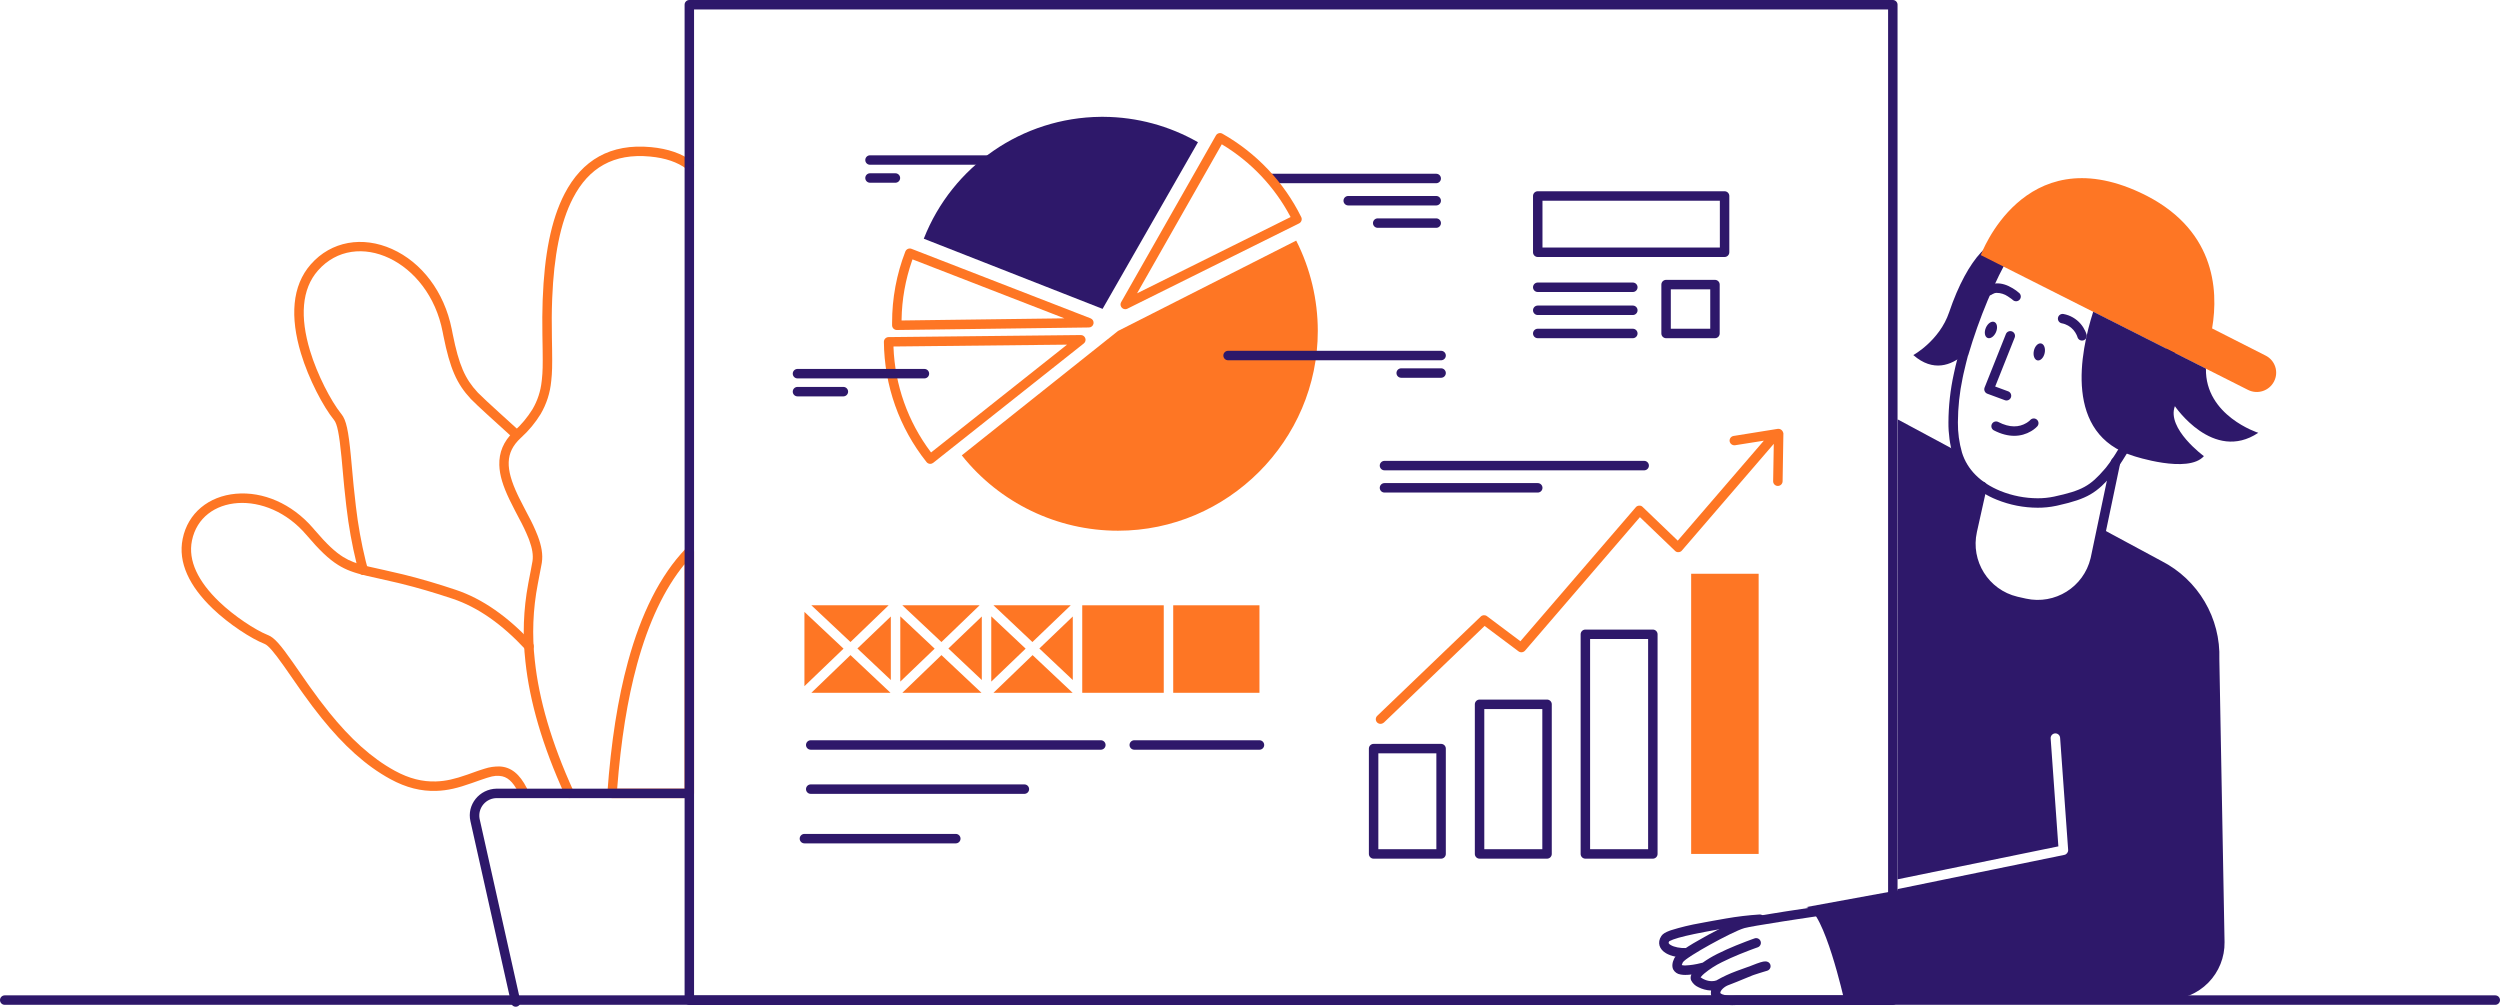
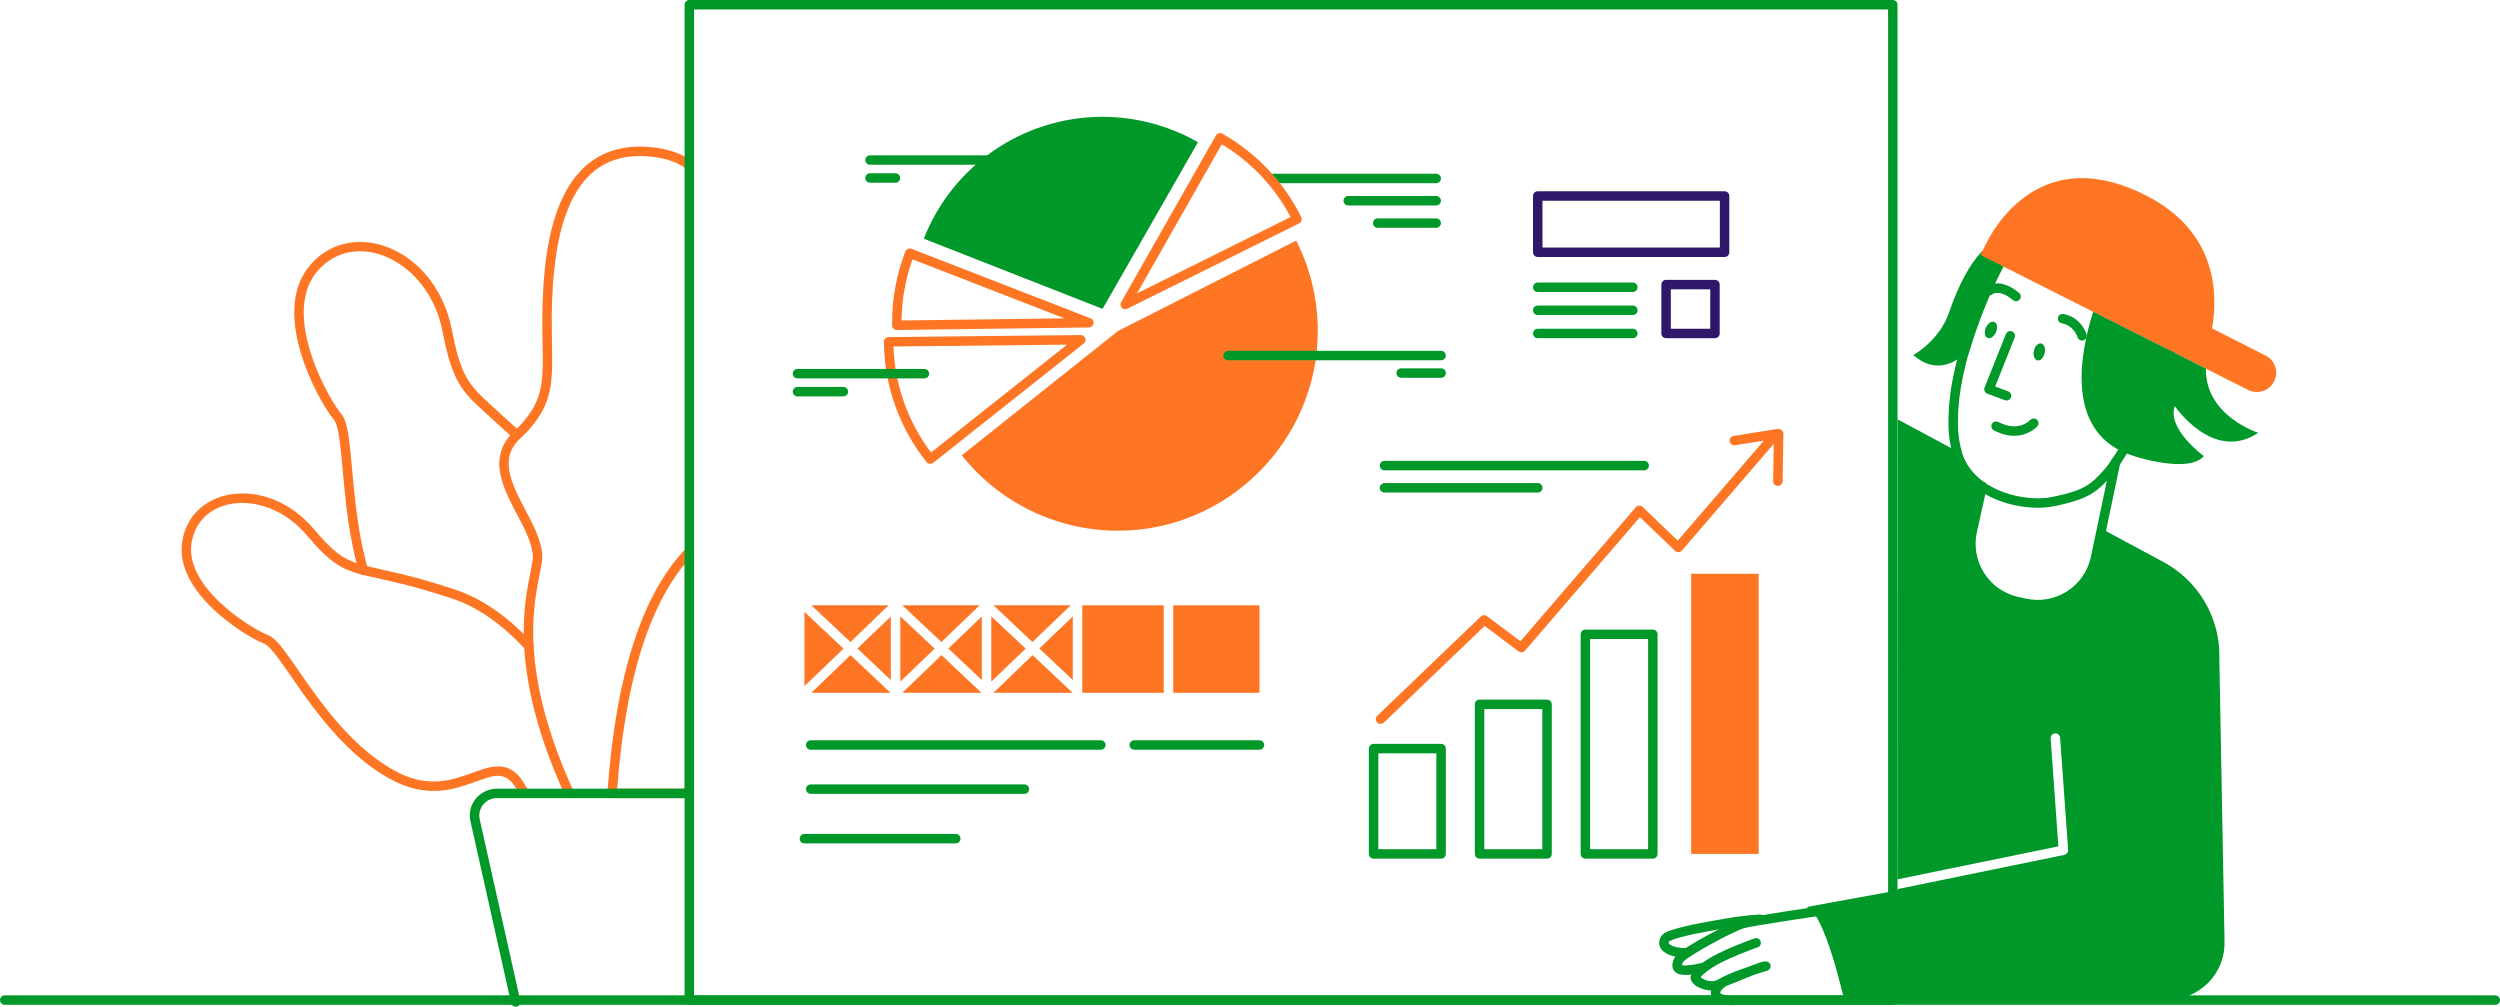
<svg xmlns="http://www.w3.org/2000/svg" viewBox="0 0 1585.6 638.5">
  <g id="graphs_and_statistics_outline_II" data-name="graphs and statistics/outline_II" transform="translate(2.6 2.6)">
    <g id="graphs_and_statistics_outline_II-2" data-name="graphs and statistics/outline_II">
      <g id="graphs_and_statistics_outline_II-3" data-name="graphs and statistics_outline_II">
        <g id="flower_1_" transform="translate(115 93)">
          <g id="leaves_1_">
            <g id="leaf_IV_1_" transform="translate(72 60)">
              <path id="Path" d="M10.529,14.177C23.51-.563,43.377-3.859,62.046,4.522,80.732,12.911,95.118,31.493,99.884,55.27l.472,2.411.164.822c3.947,19.6,7.747,28.251,15.8,36.919l.28.3c4.264,4.432,22.753,20.943,25.431,23.452a3,3,0,1,1-4.1,4.378l-2.583-2.357c-6.035-5.469-19.816-17.872-23.284-21.539l-.137-.146c-8.906-9.586-13.139-19.224-17.287-39.818q-.251-1.247-.505-2.565c-8.709-45.49-55.049-66.293-79.1-38.981C4.647,29.933,3.6,47.719,10,68.969c4.613,15.316,13.293,31.91,19.623,39.848l.282.35c3.119,3.835,4.464,10.639,6,26.487l1.477,16.056.314,3.253c.451,4.577.9,8.666,1.394,12.706a282.075,282.075,0,0,0,6.21,34.616q.658,2.617,1.37,5.167a3,3,0,1,1-5.779,1.615q-.734-2.626-1.41-5.319A287.893,287.893,0,0,1,33.134,168.4l-.229-1.893c-.413-3.482-.795-7.042-1.18-10.951l-.4-4.19c-.339-3.644-1.077-11.822-1.225-13.4l-.164-1.722c-1.384-14.24-2.661-20.81-4.679-23.291-6.851-8.4-16.091-25.966-21-42.255C-2.679,47.67-1.514,27.851,10.529,14.177Z" transform="translate(-2.98 -2.159)" fill="#fe7624" />
            </g>
            <g id="leaf_II_1_" transform="translate(0 220)">
              <path id="Path-2" data-name="Path" d="M34.433.191C51.6-1.342,69.878,6.4,83.3,21.906l1.3,1.518c7.505,8.741,12.78,13.7,17.923,16.892,4.256,2.644,8.529,4.225,15.686,5.954l1.029.242c2.6.586,15.466,3.429,20.74,4.721l2.185.542c9.852,2.473,20.012,5.432,31.624,9.321C191,66.833,207.176,78.333,222.537,94.9a3,3,0,1,1-4.4,4.079c-14.726-15.884-30.1-26.809-46.253-32.195-11.891-3.982-22.217-6.971-32.26-9.461l-2.695-.654c-6.355-1.505-18.525-4.187-19.487-4.415-8.109-1.925-13.063-3.723-18.087-6.844C93.381,41.7,87.5,36.1,79.152,26.284,54.177-3.1,12.516.622,6.576,29.946,3.969,42.613,10.529,55.9,23.9,68.726,33.543,77.97,46.645,86.5,54.44,89.691l.392.158c4.013,1.572,7.906,6.125,15.681,17.221l9.01,12.948,1.62,2.3c4.366,6.145,8.33,11.44,12.4,16.482,13.414,16.619,26.887,29.011,41.737,37.111,9.1,4.982,17.588,7.025,26.045,6.749,6.346-.207,11.949-1.534,19.916-4.321l5.895-2.108,1.4-.488c1.333-.457,2.474-.825,3.573-1.147a28.826,28.826,0,0,1,9.735-1.434c7.08.387,12.572,4.711,17.172,13.827a3,3,0,1,1-5.357,2.7c-3.638-7.21-7.3-10.172-11.882-10.522l-.541-.031c-3.041-.146-4.588.161-12.359,2.87l-4.9,1.728c-8.892,3.151-15.167,4.682-22.455,4.92-9.534.311-19.088-1.988-29.119-7.481-15.639-8.53-29.662-21.427-43.528-38.607-3.911-4.845-7.714-9.9-11.843-15.683l-1.848-2.608-9.57-13.747-.945-1.342c-6.163-8.708-9.641-12.733-11.918-13.71l-.113-.046c-8.482-3.35-22.526-12.44-32.887-22.375C5.042,58.956-2.412,43.853.7,28.746,4,12.429,17.211,1.728,34.433.191Z" transform="translate(-2.437 -2.641)" fill="#fe7624" />
            </g>
            <path id="Path-3" data-name="Path" d="M41.4,29.935C52.489,8.562,70.505-2.093,96.208.341c10.826,1.012,19.489,4.041,26.114,8.982a3,3,0,1,1-3.587,4.81c-5.686-4.24-13.3-6.9-23.089-7.818C72.462,4.12,56.725,13.426,46.729,32.7c-8.09,15.6-12.083,36.853-13.161,63.38l-.042,1.064c-.3,7.931-.315,14.223-.152,24.33l.125,7.616c.141,10.032.035,14.249-.539,19.418l-.031.273a50.385,50.385,0,0,1-6.7,20.856A68.8,68.8,0,0,1,14.07,184.362l-.594.559c-9.8,9.15-9.6,19.453-1.84,35.9l.78,1.625c.96,1.969,2,4,3.629,7.109l2.349,4.5a111.528,111.528,0,0,1,6,12.879c2.415,6.352,3.36,11.8,2.6,16.844l-.148.9c-.582,3.348-2.239,11.714-2.415,12.67a160.322,160.322,0,0,0-1.89,48.686c2.612,24.435,10.383,51.778,24.617,82.954a3,3,0,1,1-5.458,2.492c-14.494-31.746-22.441-59.711-25.125-84.808a165.812,165.812,0,0,1,1.773-49.4l.27-1.464c.444-2.309,2.144-10.918,2.445-12.918.563-3.741-.144-8.048-2.071-13.274l-.38-1a117.438,117.438,0,0,0-6-12.676l-2.764-5.291c-1.447-2.783-2.4-4.683-3.384-6.733C2.351,215.3.2,208.51.013,201.977-.215,194.028,2.634,187.008,9,180.895l.379-.359a63.962,63.962,0,0,0,11.684-13.96,44.021,44.021,0,0,0,5.819-17.764l.141-1.222c.515-4.755.61-8.865.474-18.507l-.158-9.816c-.118-8.409-.092-14.235.146-21.123l.044-1.227C28.575,69.084,32.708,46.7,41.4,29.935Z" transform="translate(199.071 -2.628)" fill="#fe7624" />
            <path id="Path-4" data-name="Path" d="M52,159.306H3a3,3,0,0,1-2.993-3.217C2.371,123.569,6.652,96.31,13.094,72.752c2.084-7.62,4.417-14.9,6.935-21.63a189.574,189.574,0,0,1,8.388-19.245,145.007,145.007,0,0,1,9.911-16.763A114.894,114.894,0,0,1,49.834.931,2.952,2.952,0,0,1,51.977,0,2.986,2.986,0,0,1,55,3.006v153.3A3,3,0,0,1,52,159.306Zm-3-148.4-.128.156C36.231,26.5,26.14,47.792,18.881,74.335c-6.125,22.4-10.259,48.192-12.638,78.849l-.009.122H49Z" transform="translate(267.6 251.294)" fill="#fe7624" />
          </g>
-           <path id="pot_2_" d="M138.353,0a3,3,0,0,1,.176,5.995L138.353,6h-121A11.074,11.074,0,0,0,6.223,19.079L32.081,134.645a3,3,0,0,1-5.812,1.481l-.043-.171L.429,20.672C-1.986,10.165,6.095.2,17.021,0l.332,0Z" transform="translate(180.347 404.6)" fill="#2e186a" />
+           <path id="pot_2_" d="M138.353,0a3,3,0,0,1,.176,5.995L138.353,6h-121A11.074,11.074,0,0,0,6.223,19.079L32.081,134.645a3,3,0,0,1-5.812,1.481l-.043-.171L.429,20.672C-1.986,10.165,6.095.2,17.021,0l.332,0Z" transform="translate(180.347 404.6)" fill="#009929" />
        </g>
        <g id="whiteboard_2_" transform="translate(434)">
-           <path id="shape_15_" d="M766.3,637.4H3a3,3,0,0,1-3-3V3A3,3,0,0,1,3,0H766.3a3,3,0,0,1,3,3V634.4A3,3,0,0,1,766.3,637.4ZM6,6V631.4H763.3V6Z" transform="translate(-2.4 -2.6)" fill="#2e186a" />
+           <path id="shape_15_" d="M766.3,637.4H3a3,3,0,0,1-3-3V3A3,3,0,0,1,3,0H766.3a3,3,0,0,1,3,3V634.4A3,3,0,0,1,766.3,637.4ZM6,6V631.4H763.3V6Z" transform="translate(-2.4 -2.6)" fill="#009929" />
          <g id="graph_5_" transform="translate(434 269)">
-             <path id="Rectangle" d="M45.8,72.8H3a3,3,0,0,1-3-3V3A3,3,0,0,1,3,0H45.8a3,3,0,0,1,3,3V69.8A3,3,0,0,1,45.8,72.8ZM6,6V66.8H42.8V6Z" transform="translate(-2.4 200.2)" fill="#2e186a" />
-             <path id="Rectangle-2" data-name="Rectangle" d="M45.8,100.9H3a3,3,0,0,1-3-3V3A3,3,0,0,1,3,0H45.8a3,3,0,0,1,3,3V97.9A3,3,0,0,1,45.8,100.9ZM6,6V94.9H42.8V6Z" transform="translate(64.8 172.1)" fill="#2e186a" />
-             <path id="Rectangle-3" data-name="Rectangle" d="M45.8,145.3H3a3,3,0,0,1-3-3V3A3,3,0,0,1,3,0H45.8a3,3,0,0,1,3,3V142.3A3,3,0,0,1,45.8,145.3ZM6,6H6V139.3H42.8V6H6Z" transform="translate(131.9 127.7)" fill="#2e186a" />
+             <path id="Rectangle" d="M45.8,72.8H3a3,3,0,0,1-3-3V3A3,3,0,0,1,3,0H45.8a3,3,0,0,1,3,3V69.8A3,3,0,0,1,45.8,72.8ZM6,6V66.8H42.8V6Z" transform="translate(-2.4 200.2)" fill="#009929" />
+             <path id="Rectangle-2" data-name="Rectangle" d="M45.8,100.9H3a3,3,0,0,1-3-3V3A3,3,0,0,1,3,0H45.8a3,3,0,0,1,3,3V97.9A3,3,0,0,1,45.8,100.9ZM6,6V94.9H42.8V6Z" transform="translate(64.8 172.1)" fill="#009929" />
+             <path id="Rectangle-3" data-name="Rectangle" d="M45.8,145.3H3a3,3,0,0,1-3-3V3A3,3,0,0,1,3,0H45.8a3,3,0,0,1,3,3V142.3A3,3,0,0,1,45.8,145.3ZM6,6H6V139.3H42.8V6H6Z" transform="translate(131.9 127.7)" fill="#009929" />
            <rect id="Rectangle-4" data-name="Rectangle" width="42.8" height="177.7" transform="translate(202 92.3)" fill="#fe7624" />
            <path id="arrow_1_" d="M257.313.725a3.1,3.1,0,0,0-2.4-.7l-28,4.5a3.011,3.011,0,0,0-2.5,3.4,3.09,3.09,0,0,0,3.4,2.5l18.3-2.9-54.6,63.4-22.3-21.4a2.651,2.651,0,0,0-2.2-.8,2.814,2.814,0,0,0-2.1,1l-73.2,85-21.2-15.9a3.028,3.028,0,0,0-3.9.2l-65.7,63a2.988,2.988,0,0,0-.1,4.2,3.1,3.1,0,0,0,2.2.9,3.439,3.439,0,0,0,2.1-.8l63.9-61.3,21.5,16.1a3.077,3.077,0,0,0,4.1-.4l72.9-84.7,22.3,21.4a2.651,2.651,0,0,0,2.2.8,2.814,2.814,0,0,0,2.1-1l58.3-67.7-.4,23.7a2.946,2.946,0,0,0,3,3h0a3.009,3.009,0,0,0,3-3l.5-30.3A3.738,3.738,0,0,0,257.313.725Z" transform="translate(1.987 0.375)" fill="#fe7624" />
          </g>
          <g id="layout_II_1_" transform="translate(73 381)">
            <g id="lines_8_" transform="translate(0 88)">
-               <path id="Path-5" data-name="Path" d="M187,0a3,3,0,0,1,.176,5.995L187,6H3A3,3,0,0,1,2.824.005L3,0Z" transform="translate(1.6 -2.1)" fill="#2e186a" />
-               <path id="Path-6" data-name="Path" d="M138.5,0a3,3,0,0,1,.176,5.995L138.5,6H3A3,3,0,0,1,2.824.005L3,0Z" transform="translate(1.6 25.9)" fill="#2e186a" />
-               <path id="Path-7" data-name="Path" d="M99,0a3,3,0,0,1,.176,5.995L99,6H3A3,3,0,0,1,2.824.005L3,0Z" transform="translate(-2.4 57.3)" fill="#2e186a" />
-               <path id="Path-8" data-name="Path" d="M82.4,0a3,3,0,0,1,.176,5.995L82.4,6H3A3,3,0,0,1,2.824.005L3,0Z" transform="translate(206.8 -2.1)" fill="#2e186a" />
+               <path id="Path-5" data-name="Path" d="M187,0a3,3,0,0,1,.176,5.995L187,6H3A3,3,0,0,1,2.824.005L3,0Z" transform="translate(1.6 -2.1)" fill="#009929" />
+               <path id="Path-6" data-name="Path" d="M138.5,0a3,3,0,0,1,.176,5.995L138.5,6H3A3,3,0,0,1,2.824.005L3,0Z" transform="translate(1.6 25.9)" fill="#009929" />
+               <path id="Path-7" data-name="Path" d="M99,0a3,3,0,0,1,.176,5.995L99,6H3A3,3,0,0,1,2.824.005L3,0Z" transform="translate(-2.4 57.3)" fill="#009929" />
+               <path id="Path-8" data-name="Path" d="M82.4,0a3,3,0,0,1,.176,5.995L82.4,6H3A3,3,0,0,1,2.824.005L3,0Z" transform="translate(206.8 -2.1)" fill="#009929" />
            </g>
            <g id="oragne_bar">
              <path id="Path-9" data-name="Path" d="M0,20.3l21.2,20V0Z" transform="translate(91.9 7.4)" fill="#fe7624" />
              <path id="Path-10" data-name="Path" d="M0,41.4,21.8,20.5,0,0Z" transform="translate(61.4 7.3)" fill="#fe7624" />
              <path id="Path-11" data-name="Path" d="M49,0H0L24.7,23.3Z" transform="translate(120.5 0.3)" fill="#fe7624" />
              <path id="Path-12" data-name="Path" d="M24.8,0,0,23.9H50.2Z" transform="translate(62.7 31.9)" fill="#fe7624" />
              <path id="Path-13" data-name="Path" d="M0,41.4,21.8,20.5,0,0Z" transform="translate(119.1 7.3)" fill="#fe7624" />
              <path id="Path-14" data-name="Path" d="M0,0V47.1L24.8,23.3Z" transform="translate(0.6 4.5)" fill="#fe7624" />
              <path id="Path-15" data-name="Path" d="M24.8,0,0,23.9H50.2Z" transform="translate(5 31.9)" fill="#fe7624" />
              <path id="Path-16" data-name="Path" d="M49,0H0L24.8,23.3Z" transform="translate(5 0.3)" fill="#fe7624" />
              <path id="Path-17" data-name="Path" d="M21.2,40.3V0L0,20.3Z" transform="translate(149.6 7.4)" fill="#fe7624" />
              <path id="Path-18" data-name="Path" d="M0,20.3l21.2,20V0Z" transform="translate(34.2 7.4)" fill="#fe7624" />
              <path id="Path-19" data-name="Path" d="M24.8,0,0,23.9H50.2Z" transform="translate(120.5 31.9)" fill="#fe7624" />
              <path id="Path-20" data-name="Path" d="M49,0H0L24.8,23.3Z" transform="translate(62.7 0.3)" fill="#fe7624" />
              <path id="Path-21" data-name="Path" d="M51.7,0H0V55.5H51.7Z" transform="translate(176.8 0.3)" fill="#fe7624" />
              <path id="Path-22" data-name="Path" d="M54.7,0H0V55.5H54.7Z" transform="translate(234.5 0.3)" fill="#fe7624" />
              <path id="Path-23" data-name="Path" d="M.4.45c.1.1.1.1.2.1V.45Z" transform="translate(170.2 55.35)" fill="#fe7624" />
            </g>
          </g>
          <g id="layout_3_" transform="translate(538 121)">
            <path id="Rectangle-5" data-name="Rectangle" d="M34,37H3a3,3,0,0,1-3-3V3A3,3,0,0,1,3,0H34a3,3,0,0,1,3,3V34A3,3,0,0,1,34,37ZM6,6V31H31V6Z" transform="translate(79.1 53.9)" fill="#2e186a" />
            <path id="Rectangle-6" data-name="Rectangle" d="M121.5,41.7H3a3,3,0,0,1-3-3V3A3,3,0,0,1,3,0H121.5a3,3,0,0,1,3,3V38.7A3,3,0,0,1,121.5,41.7ZM6,6V35.7H118.5V6Z" transform="translate(-2.3 -2.3)" fill="#2e186a" />
-             <path id="Path-24" data-name="Path" d="M63.3,0a3,3,0,0,1,.176,5.995L63.3,6H3A3,3,0,0,1,2.824.005L3,0Z" transform="translate(-2.3 84.9)" fill="#2e186a" />
-             <path id="Path-25" data-name="Path" d="M63.3,0a3,3,0,0,1,.176,5.995L63.3,6H3A3,3,0,0,1,2.824.005L3,0Z" transform="translate(-2.3 70.2)" fill="#2e186a" />
-             <path id="Path-26" data-name="Path" d="M63.3,0a3,3,0,0,1,.176,5.995L63.3,6H3A3,3,0,0,1,2.824.005L3,0Z" transform="translate(-2.3 55.6)" fill="#2e186a" />
+             <path id="Path-24" data-name="Path" d="M63.3,0a3,3,0,0,1,.176,5.995L63.3,6H3A3,3,0,0,1,2.824.005L3,0Z" transform="translate(-2.3 84.9)" fill="#009929" />
+             <path id="Path-25" data-name="Path" d="M63.3,0a3,3,0,0,1,.176,5.995L63.3,6H3A3,3,0,0,1,2.824.005L3,0Z" transform="translate(-2.3 70.2)" fill="#009929" />
+             <path id="Path-26" data-name="Path" d="M63.3,0a3,3,0,0,1,.176,5.995L63.3,6H3A3,3,0,0,1,2.824.005L3,0Z" transform="translate(-2.3 55.6)" fill="#009929" />
          </g>
          <g id="lines_7_" transform="translate(441 292)">
-             <path id="Path-27" data-name="Path" d="M167.7,0a3,3,0,0,1,.176,5.995L167.7,6H3A3,3,0,0,1,2.824.005L3,0Z" transform="translate(-2.5 -2.3)" fill="#2e186a" />
-             <path id="Path-28" data-name="Path" d="M100.2,0a3,3,0,0,1,.176,5.995L100.2,6H3A3,3,0,0,1,2.824.005L3,0Z" transform="translate(-2.5 11.8)" fill="#2e186a" />
+             <path id="Path-27" data-name="Path" d="M167.7,0a3,3,0,0,1,.176,5.995L167.7,6H3A3,3,0,0,1,2.824.005L3,0Z" transform="translate(-2.5 -2.3)" fill="#009929" />
+             <path id="Path-28" data-name="Path" d="M100.2,0a3,3,0,0,1,.176,5.995L100.2,6H3A3,3,0,0,1,2.824.005L3,0Z" transform="translate(-2.5 11.8)" fill="#009929" />
          </g>
          <g id="circle_graph_4_" transform="translate(69 71)">
            <path id="Path-29" data-name="Path" d="M99.1,57.3,212.1,0a126.927,126.927,0,0,1,13.7,57.3c0,69.5-57.2,126.7-126.7,126.7A126.586,126.586,0,0,1,0,136.2Z" transform="translate(104.4 79)" fill="#fe7624" />
-             <path id="Path-30" data-name="Path" d="M107.7,0a3,3,0,0,1,.176,5.995L107.7,6H3A3,3,0,0,1,2.824.005L3,0Z" transform="translate(297.6 36.6)" fill="#2e186a" />
-             <path id="Path-31" data-name="Path" d="M58.8,0a3,3,0,0,1,.176,5.995L58.8,6H3A3,3,0,0,1,2.824.005L3,0Z" transform="translate(346.5 50.7)" fill="#2e186a" />
-             <path id="Path-32" data-name="Path" d="M40.1,0a3,3,0,0,1,.176,5.995L40.1,6H3A3,3,0,0,1,2.824.005L3,0Z" transform="translate(365.2 64.9)" fill="#2e186a" />
-             <path id="Path-33" data-name="Path" d="M138.1,0a3,3,0,0,1,.176,5.995L138.1,6H3A3,3,0,0,1,2.824.005L3,0Z" transform="translate(270.3 148.9)" fill="#2e186a" />
-             <path id="Path-34" data-name="Path" d="M28.3,0a3,3,0,0,1,.176,5.995L28.3,6H3A3,3,0,0,1,2.824.005L3,0Z" transform="translate(380.1 160)" fill="#2e186a" />
+             <path id="Path-30" data-name="Path" d="M107.7,0a3,3,0,0,1,.176,5.995L107.7,6H3A3,3,0,0,1,2.824.005L3,0Z" transform="translate(297.6 36.6)" fill="#009929" />
+             <path id="Path-31" data-name="Path" d="M58.8,0a3,3,0,0,1,.176,5.995L58.8,6H3A3,3,0,0,1,2.824.005L3,0Z" transform="translate(346.5 50.7)" fill="#009929" />
+             <path id="Path-32" data-name="Path" d="M40.1,0a3,3,0,0,1,.176,5.995L40.1,6H3A3,3,0,0,1,2.824.005L3,0Z" transform="translate(365.2 64.9)" fill="#009929" />
+             <path id="Path-33" data-name="Path" d="M138.1,0a3,3,0,0,1,.176,5.995L138.1,6H3A3,3,0,0,1,2.824.005L3,0Z" transform="translate(270.3 148.9)" fill="#009929" />
+             <path id="Path-34" data-name="Path" d="M28.3,0a3,3,0,0,1,.176,5.995L28.3,6H3A3,3,0,0,1,2.824.005L3,0Z" transform="translate(380.1 160)" fill="#009929" />
            <g id="Group" transform="translate(46 27)">
-               <path id="Path-35" data-name="Path" d="M83.5,0a3,3,0,0,1,.176,5.995L83.5,6H3A3,3,0,0,1,2.824.005L3,0Z" transform="translate(-2.8 -2.1)" fill="#2e186a" />
-               <path id="Path-36" data-name="Path" d="M19.1,0a3,3,0,0,1,.176,5.995L19.1,6H3A3,3,0,0,1,2.824.005L3,0Z" transform="translate(-2.8 9.3)" fill="#2e186a" />
+               <path id="Path-35" data-name="Path" d="M83.5,0a3,3,0,0,1,.176,5.995L83.5,6H3A3,3,0,0,1,2.824.005L3,0Z" transform="translate(-2.8 -2.1)" fill="#009929" />
+               <path id="Path-36" data-name="Path" d="M19.1,0a3,3,0,0,1,.176,5.995L19.1,6H3A3,3,0,0,1,2.824.005L3,0Z" transform="translate(-2.8 9.3)" fill="#009929" />
            </g>
            <path id="Path-37" data-name="Path" d="M29.4,81.7h0a2.986,2.986,0,0,1-2.35-1.133A124.147,124.147,0,0,1,0,4.332,3,3,0,0,1,2.968,1.3L124.868,0h.036a2.963,2.963,0,0,1,2.83,2.015,2.934,2.934,0,0,1-.97,3.337l-95.5,75.7A2.968,2.968,0,0,1,29.4,81.7ZM116.169,6.092,6.07,7.267l.016.444a117.947,117.947,0,0,0,23.6,66.447l.233.307Z" transform="translate(55 138.9)" fill="#fe7624" />
            <path id="Path-38" data-name="Path" d="M3,51.7a3,3,0,0,1-3-3V47.1A124.721,124.721,0,0,1,8.4,1.919,3.018,3.018,0,0,1,11.2,0a2.988,2.988,0,0,1,1.085.2l113.6,44.1a3,3,0,0,1-1.047,5.8L3.039,51.7ZM12.949,6.9l-.327.924A118.84,118.84,0,0,0,6.017,45.067l-.007.593,103.3-1.357Z" transform="translate(60.2 83.999)" fill="#fe7624" />
            <path id="Path-39" data-name="Path" d="M3,111.715A3.03,3.03,0,0,1,.4,110.186a2.911,2.911,0,0,1,0-2.968l60.1-105.7A3,3,0,0,1,64.594.391a124.111,124.111,0,0,1,29,22.711,123.093,123.093,0,0,1,21.013,30.172,3.005,3.005,0,0,1-1.356,4.013l-108.9,54.1A3.021,3.021,0,0,1,3,111.715ZM64.222,7.121,10.477,101.643l97.389-48.382-.189-.359a117.828,117.828,0,0,0-43.1-45.568Z" transform="translate(205.085 10.799)" fill="#fe7624" />
-             <path id="Path-40" data-name="Path" d="M173.9,16.1A121.894,121.894,0,0,0,114.2,0h-2A121.762,121.762,0,0,0,0,77.3l113.4,44.5Z" transform="translate(80.3 0.5)" fill="#2e186a" />
-             <path id="Path-41" data-name="Path" d="M83.5,0a3,3,0,0,1,.176,5.995L83.5,6H3A3,3,0,0,1,2.824.005L3,0Z" transform="translate(-2.8 160.4)" fill="#2e186a" />
-             <path id="Path-42" data-name="Path" d="M32.1,0a3,3,0,0,1,.176,5.995L32.1,6H3A3,3,0,0,1,2.824.005L3,0Z" transform="translate(-2.8 171.8)" fill="#2e186a" />
+             <path id="Path-40" data-name="Path" d="M173.9,16.1A121.894,121.894,0,0,0,114.2,0h-2A121.762,121.762,0,0,0,0,77.3l113.4,44.5Z" transform="translate(80.3 0.5)" fill="#009929" />
+             <path id="Path-41" data-name="Path" d="M83.5,0a3,3,0,0,1,.176,5.995L83.5,6H3A3,3,0,0,1,2.824.005L3,0Z" transform="translate(-2.8 160.4)" fill="#009929" />
+             <path id="Path-42" data-name="Path" d="M32.1,0a3,3,0,0,1,.176,5.995L32.1,6H3A3,3,0,0,1,2.824.005L3,0Z" transform="translate(-2.8 171.8)" fill="#009929" />
          </g>
        </g>
        <g id="man_7_" transform="translate(1052 110)">
          <g id="hand_II_7_" transform="translate(0 463)">
-             <path id="Path-43" data-name="Path" d="M63.732.006a3,3,0,0,1,.374,5.988A188.984,188.984,0,0,0,44.926,8.2l-8.46,1.486-3.665.661c-.927.17-1.82.335-2.69.5l-1.291.244c-9.329,1.775-16.028,3.342-19.927,4.78A15.449,15.449,0,0,0,6.77,16.8c-.121.068-.224.131-.306.186l-.119.084c-.586.946-.407,1.444.921,2.254l.172.1c2.148,1.263,5.839,2.008,9.676,1.875a3,3,0,1,1,.207,6c-4.894.169-9.692-.8-12.924-2.7C.115,22.08-1.36,17.848,1.412,13.653c.941-1.432,2.674-2.406,5.4-3.413l.619-.222A147.572,147.572,0,0,1,26.369,5.449L29,4.948c1.539-.289,3.143-.583,4.883-.9L42.4,2.545A194.988,194.988,0,0,1,63.732.006Z" transform="translate(-2.319 4.4)" fill="#2e186a" />
-             <path id="Path-44" data-name="Path" d="M37.843,64.487c-4.187,0-7.469-.641-9.756-1.906a6.488,6.488,0,0,1-3.66-5.665l-.005-.24a7.115,7.115,0,0,1,.109-1.283l.033-.175-.284-.012A19.194,19.194,0,0,1,16.451,53.1a9.379,9.379,0,0,1-4.606-4.454l-.069-.194a4.6,4.6,0,0,1,.282-3.316l.032-.074-.2.026a30.727,30.727,0,0,1-3.679.25A15.41,15.41,0,0,1,5.354,45.1L5.1,45.045A6.2,6.2,0,0,1,.537,41.86c-.9-1.876-.655-4.39.69-7.079,1.4-2.865,7.819-7.353,20.192-14.125l1.86-1.01c8.507-4.577,16.819-8.528,20.215-9.608l.59-.176C46.851,9.09,55.754,7.545,71.3,5.139l3.322-.511c4.2-.643,8.7-1.323,13.4-2.021L99.971.846,105.6.031a3,3,0,0,1,3.3,2.094l.047.171,14.1,58.4a3,3,0,0,1-2.741,3.7l-.175.005h-79.5l-.342.02C39.442,64.464,38.622,64.487,37.843,64.487ZM58.91,36.754a4.777,4.777,0,0,1,.991.1l.085.019a3,3,0,0,1,.158,5.81l-.87.254-1.6.481c-.8.243-1.526.469-2.233.691l-.592.187c-.924.294-1.817.583-2.652.859L51.17,45.5l-3.256,1.324L41.03,49.654c-2.079.846-3.417,1.372-4.769,1.876l-.537.2c-2.951,1.047-5.314,3.535-5.3,4.9,0,.288.2.563,1.135.971a16.482,16.482,0,0,0,6.149.9c.687,0,1.418-.02,2.175-.06l.454-.026.186-.006H116.31L103.746,6.36,96.788,7.375,88.906,8.541c-3.577.533-6.73,1.006-9.639,1.448L69.92,11.426c-13.461,2.1-21.822,3.553-24.178,4.2l-.2.057C41.6,16.813,31.832,21.747,23.9,26.138c-7.446,4.123-16.444,9.558-17.3,11.3a7.23,7.23,0,0,0-.56,1.414l-.034.154L6,39.082l.155.047.215.052A8.883,8.883,0,0,0,8.2,39.34a47.587,47.587,0,0,0,9.872-1.508l1.17-.279.054-.04a69.667,69.667,0,0,1,8.969-5.383l.409-.208c1.768-.892,3.735-1.823,5.847-2.767,3.66-1.636,7.734-3.307,12.109-4.969l1.21-.456c.57-.213,1.145-.426,1.711-.634l1.372-.5,1.222-.433a3,3,0,0,1,2.128,5.608l-1.623.581-1.038.376c-.952.349-1.912.707-2.853,1.065-4.269,1.622-8.236,3.249-11.79,4.838-2.031.908-3.912,1.8-5.591,2.646a56.272,56.272,0,0,0-11.135,7.161A17.141,17.141,0,0,0,18.03,46.68l-.12.158.185.145a11.582,11.582,0,0,0,2.741,1.48,11.723,11.723,0,0,0,4.2.825,8.749,8.749,0,0,0,2.89-.471L28,48.792l.254-.154A82.418,82.418,0,0,1,40.379,43l.653-.252c2.045-.783,4.257-1.584,6.574-2.38l1.422-.482,1.39-.556C55.268,37.4,57.411,36.754,58.91,36.754Z" transform="translate(6.078 -2.6)" fill="#2e186a" />
+             <path id="Path-43" data-name="Path" d="M63.732.006a3,3,0,0,1,.374,5.988A188.984,188.984,0,0,0,44.926,8.2l-8.46,1.486-3.665.661c-.927.17-1.82.335-2.69.5l-1.291.244c-9.329,1.775-16.028,3.342-19.927,4.78A15.449,15.449,0,0,0,6.77,16.8c-.121.068-.224.131-.306.186l-.119.084c-.586.946-.407,1.444.921,2.254l.172.1c2.148,1.263,5.839,2.008,9.676,1.875a3,3,0,1,1,.207,6c-4.894.169-9.692-.8-12.924-2.7C.115,22.08-1.36,17.848,1.412,13.653c.941-1.432,2.674-2.406,5.4-3.413l.619-.222A147.572,147.572,0,0,1,26.369,5.449L29,4.948c1.539-.289,3.143-.583,4.883-.9L42.4,2.545A194.988,194.988,0,0,1,63.732.006Z" transform="translate(-2.319 4.4)" fill="#009929" />
+             <path id="Path-44" data-name="Path" d="M37.843,64.487c-4.187,0-7.469-.641-9.756-1.906a6.488,6.488,0,0,1-3.66-5.665l-.005-.24a7.115,7.115,0,0,1,.109-1.283l.033-.175-.284-.012A19.194,19.194,0,0,1,16.451,53.1a9.379,9.379,0,0,1-4.606-4.454l-.069-.194a4.6,4.6,0,0,1,.282-3.316l.032-.074-.2.026a30.727,30.727,0,0,1-3.679.25A15.41,15.41,0,0,1,5.354,45.1L5.1,45.045A6.2,6.2,0,0,1,.537,41.86c-.9-1.876-.655-4.39.69-7.079,1.4-2.865,7.819-7.353,20.192-14.125l1.86-1.01c8.507-4.577,16.819-8.528,20.215-9.608l.59-.176C46.851,9.09,55.754,7.545,71.3,5.139l3.322-.511c4.2-.643,8.7-1.323,13.4-2.021L99.971.846,105.6.031a3,3,0,0,1,3.3,2.094l.047.171,14.1,58.4a3,3,0,0,1-2.741,3.7l-.175.005h-79.5l-.342.02C39.442,64.464,38.622,64.487,37.843,64.487ZM58.91,36.754a4.777,4.777,0,0,1,.991.1l.085.019a3,3,0,0,1,.158,5.81l-.87.254-1.6.481c-.8.243-1.526.469-2.233.691l-.592.187c-.924.294-1.817.583-2.652.859L51.17,45.5l-3.256,1.324L41.03,49.654c-2.079.846-3.417,1.372-4.769,1.876l-.537.2c-2.951,1.047-5.314,3.535-5.3,4.9,0,.288.2.563,1.135.971a16.482,16.482,0,0,0,6.149.9c.687,0,1.418-.02,2.175-.06l.454-.026.186-.006H116.31L103.746,6.36,96.788,7.375,88.906,8.541c-3.577.533-6.73,1.006-9.639,1.448L69.92,11.426c-13.461,2.1-21.822,3.553-24.178,4.2l-.2.057C41.6,16.813,31.832,21.747,23.9,26.138c-7.446,4.123-16.444,9.558-17.3,11.3a7.23,7.23,0,0,0-.56,1.414l-.034.154L6,39.082l.155.047.215.052A8.883,8.883,0,0,0,8.2,39.34a47.587,47.587,0,0,0,9.872-1.508l1.17-.279.054-.04a69.667,69.667,0,0,1,8.969-5.383l.409-.208c1.768-.892,3.735-1.823,5.847-2.767,3.66-1.636,7.734-3.307,12.109-4.969l1.21-.456c.57-.213,1.145-.426,1.711-.634l1.372-.5,1.222-.433a3,3,0,0,1,2.128,5.608l-1.623.581-1.038.376c-.952.349-1.912.707-2.853,1.065-4.269,1.622-8.236,3.249-11.79,4.838-2.031.908-3.912,1.8-5.591,2.646a56.272,56.272,0,0,0-11.135,7.161A17.141,17.141,0,0,0,18.03,46.68l-.12.158.185.145a11.582,11.582,0,0,0,2.741,1.48,11.723,11.723,0,0,0,4.2.825,8.749,8.749,0,0,0,2.89-.471L28,48.792l.254-.154A82.418,82.418,0,0,1,40.379,43l.653-.252c2.045-.783,4.257-1.584,6.574-2.38l1.422-.482,1.39-.556C55.268,37.4,57.411,36.754,58.91,36.754Z" transform="translate(6.078 -2.6)" fill="#009929" />
          </g>
-           <path id="body_5_" d="M262,152.2a67.417,67.417,0,0,0-36.7-62.4L187.6,69.5l-4.1,18.6a37.5,37.5,0,0,1-44.7,28.5l-4.9-1.1a37.5,37.5,0,0,1-28.5-44.7l6.3-28.3c-7.2-5-12.9-11.8-15.6-20.6-.2-.6-.3-1.2-.5-1.7L58,0l-.1,291.7,102-20.9L155,202.3a3.007,3.007,0,0,1,6-.4l5.1,71.1a3.042,3.042,0,0,1-2.4,3.2L57.9,297.9v.8L0,309.3C11.4,311.5,24,368,24,368H229.4a35.94,35.94,0,0,0,35.9-36.5Z" transform="translate(91 153.4)" fill="#2e186a" />
+           <path id="body_5_" d="M262,152.2a67.417,67.417,0,0,0-36.7-62.4L187.6,69.5l-4.1,18.6a37.5,37.5,0,0,1-44.7,28.5l-4.9-1.1a37.5,37.5,0,0,1-28.5-44.7l6.3-28.3c-7.2-5-12.9-11.8-15.6-20.6-.2-.6-.3-1.2-.5-1.7L58,0l-.1,291.7,102-20.9L155,202.3a3.007,3.007,0,0,1,6-.4l5.1,71.1a3.042,3.042,0,0,1-2.4,3.2L57.9,297.9v.8L0,309.3C11.4,311.5,24,368,24,368H229.4a35.94,35.94,0,0,0,35.9-36.5Z" transform="translate(91 153.4)" fill="#009929" />
          <g id="head_10_" transform="translate(158)">
-             <path id="neck_5_" d="M91.865,2.385a3,3,0,0,1,5.9,1.059l-.031.174L84.93,64.653A40.5,40.5,0,0,1,37.3,95.568l-.654-.14-4.9-1.1A40.5,40.5,0,0,1,.833,46.7l.14-.654,6.3-28.3a3,3,0,0,1,5.89,1.131l-.033.173-6.3,28.3A34.495,34.495,0,0,0,32.5,88.345l.556.129,4.9,1.1A34.487,34.487,0,0,0,78.937,63.94l.128-.555Z" transform="translate(34.399 177.499)" fill="#2e186a" />
-             <path id="face_11_" d="M56.557,185.853h0A69.543,69.543,0,0,1,30.739,180.8a53.259,53.259,0,0,1-17.63-11.385,40.344,40.344,0,0,1-10.252-16.8A73.117,73.117,0,0,1,0,131.725a146.844,146.844,0,0,1,3.372-30.606c.69-3.321,1.469-6.612,2.315-9.783.1-.366.186-.69.268-.99l.256-.919.243-.853.269-.915V87.65l.018-.063A340.691,340.691,0,0,1,19.008,52.819,267.358,267.358,0,0,1,34.681,20.93l.662-1.125.28-.466A39.781,39.781,0,0,1,50.551,4.647,40.628,40.628,0,0,1,70.163,0a57.14,57.14,0,0,1,5.976.324A75.666,75.666,0,0,1,94.607,4.855a87.037,87.037,0,0,1,9.3,4.094l1.02.535a93.02,93.02,0,0,1,18.09,12.358,68.717,68.717,0,0,1,12.549,14.6A62.035,62.035,0,0,1,142.913,53a70.011,70.011,0,0,1,2.473,18.211,87.265,87.265,0,0,1-3.908,25.969c-.86,2.838-1.835,5.585-2.9,8.167-.744,1.806-1.3,2.991-1.642,3.668l-.159.316-2.746,5.17q-.57,1.065-1.177,2.194l-1.806,3.347c-3.444,6.357-6.751,12.327-9.83,17.743-.436.765-.792,1.388-1.12,1.959l-1.444,2.51c-6.535,11.288-11.194,18.524-14.244,22.122l-.327.384c-4.593,5.385-8.763,9.609-14.19,12.72-4.809,2.757-10.728,4.763-20.43,6.922l-1.205.265A55.276,55.276,0,0,1,56.557,185.853ZM12.413,89.25h0c-.541,2.085-1.978,7.624-2.937,12.023l-.167.783-.3,1.442A139.4,139.4,0,0,0,6,131.683a67.19,67.19,0,0,0,2.588,19.165c3.331,10.793,11.775,19.229,24.418,24.395a63.712,63.712,0,0,0,23.55,4.611A49.272,49.272,0,0,0,66.986,178.8c17.733-3.855,22.854-6.649,32.233-17.586l.774-.911c2.845-3.423,7.493-10.708,13.813-21.654l1.089-1.893L116,134.815c3.326-5.848,6.943-12.389,10.749-19.443l.413-.768c.827-1.534,1.606-2.988,2.316-4.32l1.857-3.5.3-.6c.066-.134.144-.3.231-.484l.342-.743c.177-.4.335-.754.481-1.1l.338-.8c.991-2.406,1.9-4.97,2.7-7.623a81.282,81.282,0,0,0,3.65-24.181c-.193-24.441-12.735-43.442-37.277-56.477a79.941,79.941,0,0,0-9.607-4.3A69.663,69.663,0,0,0,75.508,6.291,51.181,51.181,0,0,0,70.157,6C57.119,6,47.143,11.673,40.5,22.863l-.645,1.1C29.237,42.168,19.521,65.365,12.5,89.277l-.089-.027Z" transform="translate(23.176 23.568)" fill="#2e186a" />
-             <path id="hair_II_1_" d="M31.9,72.041c5.9-20,15.3-45.3,28.3-67.1a28.965,28.965,0,0,1,1.9-2.9c-10.5-8.2-27.6,8.7-39.4,43.6-6.1,18-22.7,27.1-22.7,27.1,12.7,11.1,24.2,6.3,31.7,0C31.8,72.341,31.8,72.041,31.9,72.041Z" transform="translate(0.9 39.859)" fill="#2e186a" />
-             <path id="nose_9_" d="M13.714,1.891a3,3,0,0,1,5.635,2.054l-.06.166L6.926,35.152l8.214,3.035a3,3,0,0,1,1.831,3.687l-.056.167a3,3,0,0,1-3.687,1.831l-.167-.056-11.1-4.1A3,3,0,0,1,.152,35.959l.061-.169Z" transform="translate(45.899 97.399)" fill="#2e186a" />
-             <ellipse id="eye_II_13_" cx="5.5" cy="3.5" rx="5.5" ry="3.5" transform="matrix(0.394, -0.919, 0.919, 0.394, 44.745, 100.343)" fill="#2e186a" />
-             <ellipse id="eye_13_" cx="5.5" cy="3.5" rx="5.5" ry="3.5" transform="translate(76.18 115.216) rotate(-77.555)" fill="#2e186a" />
-             <path id="brow_II_9_" d="M.059,2.412A3,3,0,0,1,3.589.059,18.8,18.8,0,0,1,14.422,6.3a19.534,19.534,0,0,1,2.937,4.587,14.326,14.326,0,0,1,.846,2.265,3,3,0,0,1-5.76,1.671l-.091-.314a10.451,10.451,0,0,0-.448-1.121A13.577,13.577,0,0,0,9.87,10.207,12.819,12.819,0,0,0,2.412,5.942,3,3,0,0,1,.059,2.412Z" transform="translate(92.599 86.499)" fill="#2e186a" />
-             <path id="brow_9_" d="M7.334.035c3.589-.262,7.206.951,10.734,3.084a27.078,27.078,0,0,1,4.161,3.043,3,3,0,0,1-4.058,4.419l-.125-.111c-.153-.133-.391-.331-.7-.576a24.142,24.142,0,0,0-2.377-1.641A12.807,12.807,0,0,0,7.772,6.019,5.767,5.767,0,0,0,5,6.938l-.254.173A3,3,0,0,1,1.253,2.233,11.775,11.775,0,0,1,7.334.035Z" transform="translate(45.9 67.128)" fill="#2e186a" />
+             <path id="neck_5_" d="M91.865,2.385a3,3,0,0,1,5.9,1.059l-.031.174L84.93,64.653A40.5,40.5,0,0,1,37.3,95.568l-.654-.14-4.9-1.1A40.5,40.5,0,0,1,.833,46.7l.14-.654,6.3-28.3a3,3,0,0,1,5.89,1.131l-.033.173-6.3,28.3A34.495,34.495,0,0,0,32.5,88.345l.556.129,4.9,1.1A34.487,34.487,0,0,0,78.937,63.94l.128-.555Z" transform="translate(34.399 177.499)" fill="#009929" />
+             <path id="face_11_" d="M56.557,185.853h0A69.543,69.543,0,0,1,30.739,180.8a53.259,53.259,0,0,1-17.63-11.385,40.344,40.344,0,0,1-10.252-16.8A73.117,73.117,0,0,1,0,131.725a146.844,146.844,0,0,1,3.372-30.606c.69-3.321,1.469-6.612,2.315-9.783.1-.366.186-.69.268-.99l.256-.919.243-.853.269-.915V87.65l.018-.063A340.691,340.691,0,0,1,19.008,52.819,267.358,267.358,0,0,1,34.681,20.93l.662-1.125.28-.466A39.781,39.781,0,0,1,50.551,4.647,40.628,40.628,0,0,1,70.163,0a57.14,57.14,0,0,1,5.976.324A75.666,75.666,0,0,1,94.607,4.855a87.037,87.037,0,0,1,9.3,4.094l1.02.535a93.02,93.02,0,0,1,18.09,12.358,68.717,68.717,0,0,1,12.549,14.6A62.035,62.035,0,0,1,142.913,53a70.011,70.011,0,0,1,2.473,18.211,87.265,87.265,0,0,1-3.908,25.969c-.86,2.838-1.835,5.585-2.9,8.167-.744,1.806-1.3,2.991-1.642,3.668l-.159.316-2.746,5.17q-.57,1.065-1.177,2.194l-1.806,3.347c-3.444,6.357-6.751,12.327-9.83,17.743-.436.765-.792,1.388-1.12,1.959l-1.444,2.51c-6.535,11.288-11.194,18.524-14.244,22.122l-.327.384c-4.593,5.385-8.763,9.609-14.19,12.72-4.809,2.757-10.728,4.763-20.43,6.922l-1.205.265A55.276,55.276,0,0,1,56.557,185.853ZM12.413,89.25h0c-.541,2.085-1.978,7.624-2.937,12.023l-.167.783-.3,1.442A139.4,139.4,0,0,0,6,131.683a67.19,67.19,0,0,0,2.588,19.165c3.331,10.793,11.775,19.229,24.418,24.395a63.712,63.712,0,0,0,23.55,4.611A49.272,49.272,0,0,0,66.986,178.8c17.733-3.855,22.854-6.649,32.233-17.586l.774-.911c2.845-3.423,7.493-10.708,13.813-21.654l1.089-1.893L116,134.815c3.326-5.848,6.943-12.389,10.749-19.443l.413-.768c.827-1.534,1.606-2.988,2.316-4.32l1.857-3.5.3-.6c.066-.134.144-.3.231-.484l.342-.743c.177-.4.335-.754.481-1.1l.338-.8c.991-2.406,1.9-4.97,2.7-7.623a81.282,81.282,0,0,0,3.65-24.181c-.193-24.441-12.735-43.442-37.277-56.477a79.941,79.941,0,0,0-9.607-4.3A69.663,69.663,0,0,0,75.508,6.291,51.181,51.181,0,0,0,70.157,6C57.119,6,47.143,11.673,40.5,22.863l-.645,1.1C29.237,42.168,19.521,65.365,12.5,89.277l-.089-.027Z" transform="translate(23.176 23.568)" fill="#009929" />
+             <path id="hair_II_1_" d="M31.9,72.041c5.9-20,15.3-45.3,28.3-67.1a28.965,28.965,0,0,1,1.9-2.9c-10.5-8.2-27.6,8.7-39.4,43.6-6.1,18-22.7,27.1-22.7,27.1,12.7,11.1,24.2,6.3,31.7,0C31.8,72.341,31.8,72.041,31.9,72.041Z" transform="translate(0.9 39.859)" fill="#009929" />
+             <path id="nose_9_" d="M13.714,1.891a3,3,0,0,1,5.635,2.054l-.06.166L6.926,35.152l8.214,3.035a3,3,0,0,1,1.831,3.687l-.056.167a3,3,0,0,1-3.687,1.831l-.167-.056-11.1-4.1A3,3,0,0,1,.152,35.959l.061-.169Z" transform="translate(45.899 97.399)" fill="#009929" />
+             <ellipse id="eye_II_13_" cx="5.5" cy="3.5" rx="5.5" ry="3.5" transform="matrix(0.394, -0.919, 0.919, 0.394, 44.745, 100.343)" fill="#009929" />
+             <ellipse id="eye_13_" cx="5.5" cy="3.5" rx="5.5" ry="3.5" transform="translate(76.18 115.216) rotate(-77.555)" fill="#009929" />
+             <path id="brow_II_9_" d="M.059,2.412A3,3,0,0,1,3.589.059,18.8,18.8,0,0,1,14.422,6.3a19.534,19.534,0,0,1,2.937,4.587,14.326,14.326,0,0,1,.846,2.265,3,3,0,0,1-5.76,1.671l-.091-.314a10.451,10.451,0,0,0-.448-1.121A13.577,13.577,0,0,0,9.87,10.207,12.819,12.819,0,0,0,2.412,5.942,3,3,0,0,1,.059,2.412Z" transform="translate(92.599 86.499)" fill="#009929" />
+             <path id="brow_9_" d="M7.334.035c3.589-.262,7.206.951,10.734,3.084a27.078,27.078,0,0,1,4.161,3.043,3,3,0,0,1-4.058,4.419l-.125-.111c-.153-.133-.391-.331-.7-.576a24.142,24.142,0,0,0-2.377-1.641A12.807,12.807,0,0,0,7.772,6.019,5.767,5.767,0,0,0,5,6.938l-.254.173A3,3,0,0,1,1.253,2.233,11.775,11.775,0,0,1,7.334.035Z" transform="translate(45.9 67.128)" fill="#009929" />
            <path id="cap_5_" d="M180.6,112.51l-33.9-17.2c4.3-25.2,1.6-64.2-45.7-86.2C27-25.29,0,48.81,0,48.81l169.5,85.5a12.31,12.31,0,0,0,16.5-5.4A12.111,12.111,0,0,0,180.6,112.51Z" transform="translate(43.7 0.39)" fill="#fe7624" />
-             <path id="mouth_9_" d="M28.879.745a3,3,0,0,1,.276,4.234,11.962,11.962,0,0,1-1.092,1.06,19.208,19.208,0,0,1-2.823,2.03c-6.363,3.774-14.4,4.254-23.616-.5A3,3,0,0,1,4.377,2.234c7.312,3.776,13.163,3.426,17.8.674a13.235,13.235,0,0,0,1.941-1.392l.246-.222.279-.274A3,3,0,0,1,28.879.745Z" transform="translate(50.399 152.8)" fill="#2e186a" />
-             <path id="hair_9_" d="M78.861,36.1,7.361,0c-8.3,25.9-18.7,77.8,25.6,91.5,0,0,34.6,11.5,44.6.1,0,0-23.8-17.4-18.4-31.7,0,0,24.3,36,52.9,16.9C111.961,76.8,78.261,66,78.861,36.1Z" transform="translate(107.639 85.1)" fill="#2e186a" />
+             <path id="mouth_9_" d="M28.879.745a3,3,0,0,1,.276,4.234,11.962,11.962,0,0,1-1.092,1.06,19.208,19.208,0,0,1-2.823,2.03c-6.363,3.774-14.4,4.254-23.616-.5A3,3,0,0,1,4.377,2.234c7.312,3.776,13.163,3.426,17.8.674a13.235,13.235,0,0,0,1.941-1.392l.246-.222.279-.274A3,3,0,0,1,28.879.745Z" transform="translate(50.399 152.8)" fill="#009929" />
+             <path id="hair_9_" d="M78.861,36.1,7.361,0c-8.3,25.9-18.7,77.8,25.6,91.5,0,0,34.6,11.5,44.6.1,0,0-23.8-17.4-18.4-31.7,0,0,24.3,36,52.9,16.9C111.961,76.8,78.261,66,78.861,36.1Z" transform="translate(107.639 85.1)" fill="#009929" />
          </g>
        </g>
-         <path id="line_8_" d="M1582.6,0a3,3,0,0,1,.176,5.995L1582.6,6H3A3,3,0,0,1,2.824.005L3,0Z" transform="translate(-2.6 628.7)" fill="#2e186a" />
+         <path id="line_8_" d="M1582.6,0a3,3,0,0,1,.176,5.995L1582.6,6H3A3,3,0,0,1,2.824.005L3,0Z" transform="translate(-2.6 628.7)" fill="#009929" />
      </g>
    </g>
  </g>
</svg>
